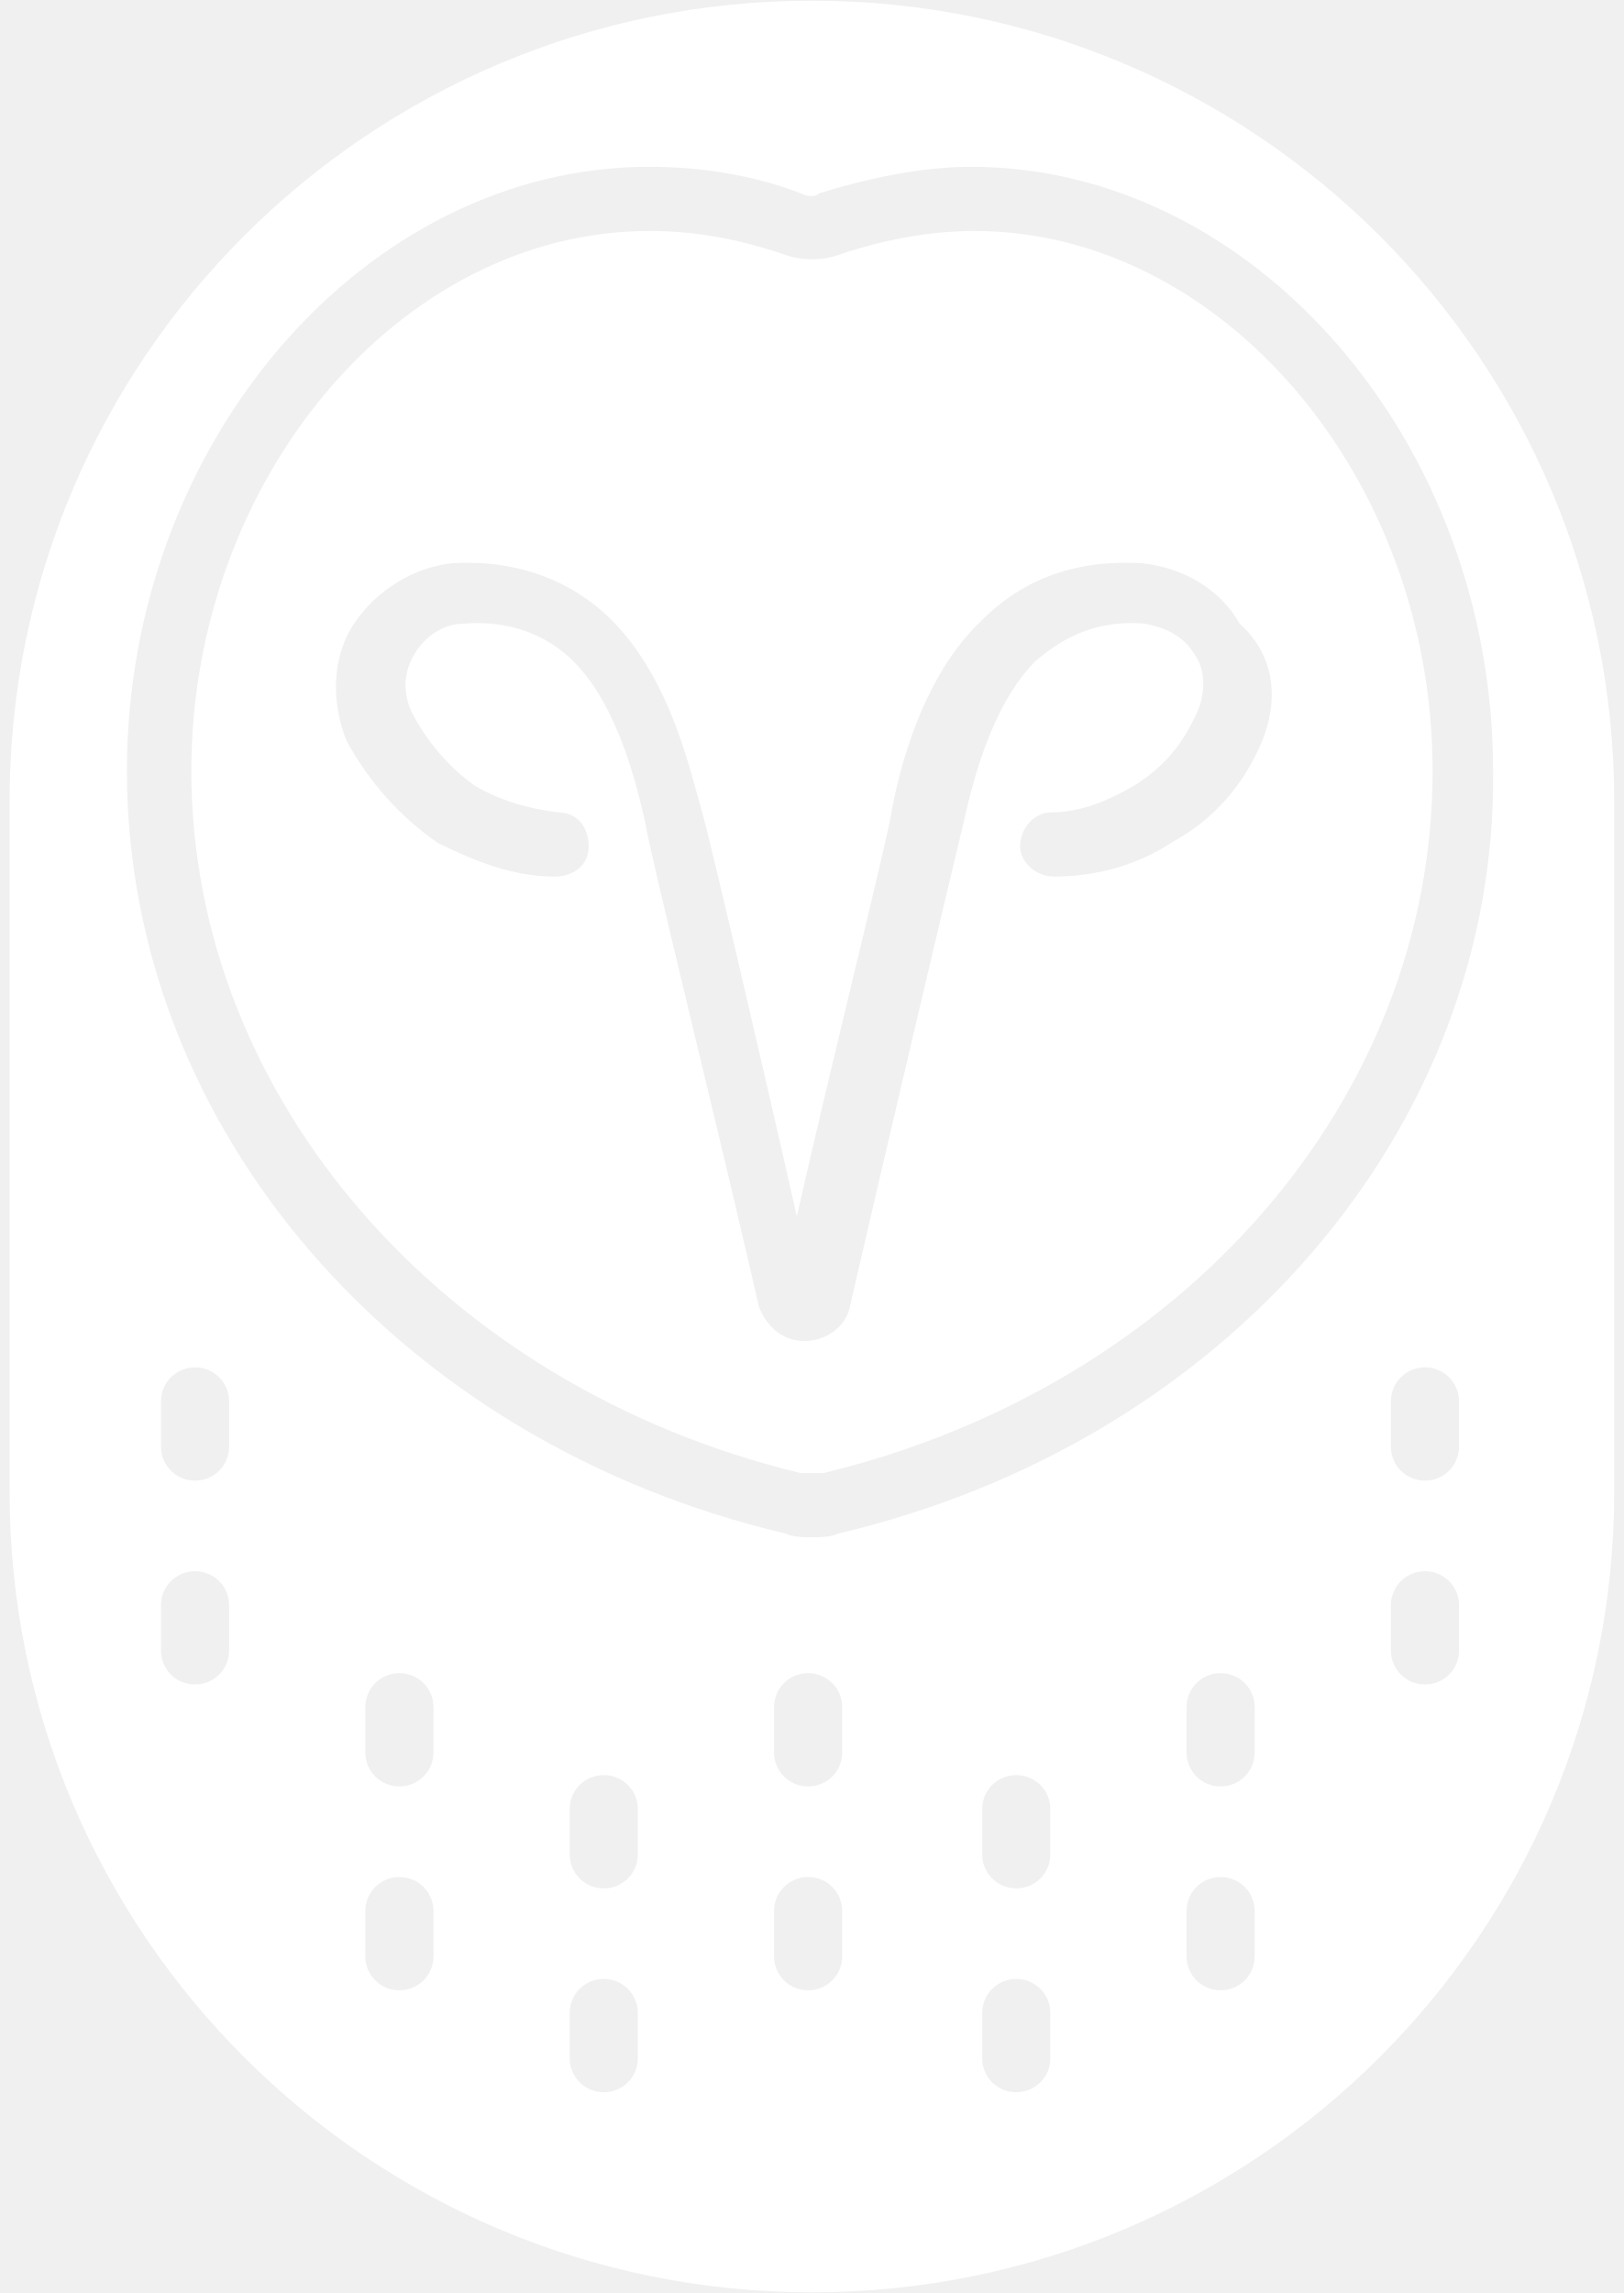
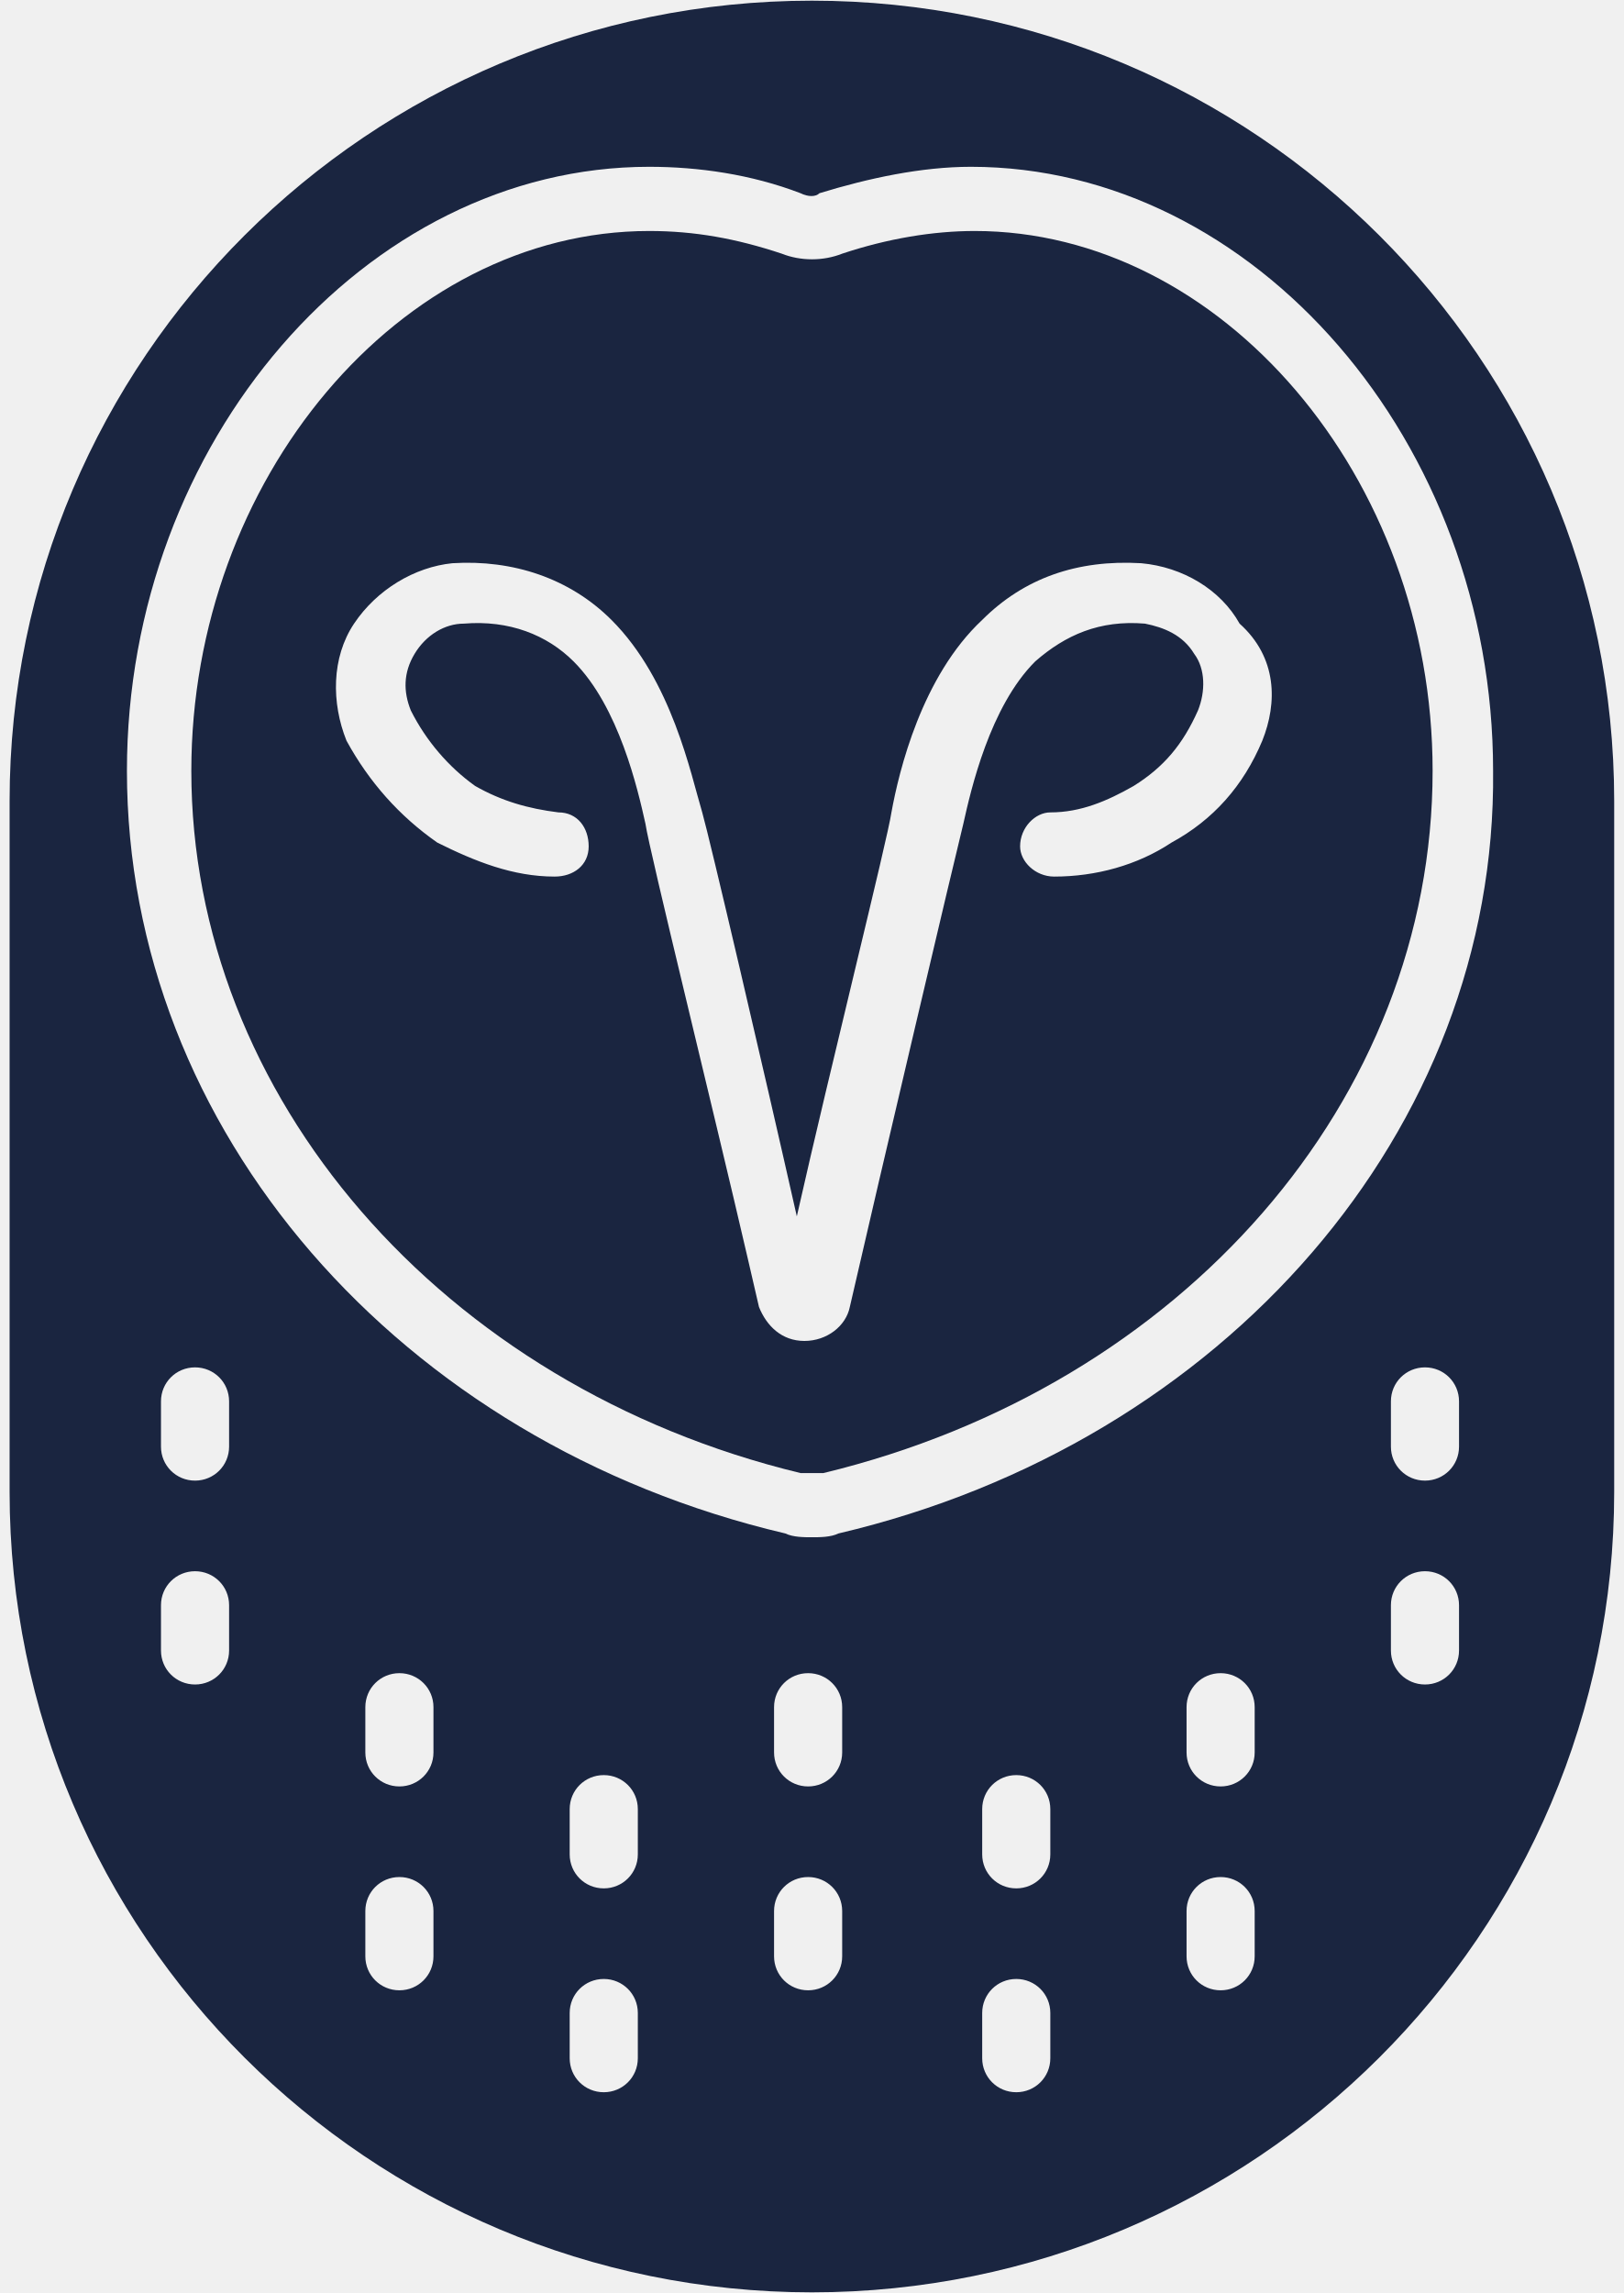
<svg xmlns="http://www.w3.org/2000/svg" width="34" height="48" version="1.2" baseProfile="tiny-ps" viewBox="0 0 1272 1817">
  <style>
		tspan { white-space:pre }
- 		.shp0 { fill: #ffffff } 
+ 		.shp0 { fill:#1A2540 } 
	</style>
  <path id="Layer" fill-rule="evenodd" class="shp0" d="M1127.95 610.84C1127.95 871.12 929.98 1098.48 645.03 1167.29C639.03 1167.29 633.03 1167.29 627.03 1167.29C342.08 1098.48 144.12 868.13 144.12 610.84C144.12 380.49 309.09 183.04 507.05 183.04C543.05 183.04 576.04 189.02 612.04 200.99C627.03 206.97 645.03 206.97 660.03 200.99C696.02 189.02 732.02 183.04 765.01 183.04C959.97 183.04 1127.95 377.49 1127.95 610.84ZM974.97 494.17C959.97 467.24 929.98 449.29 896.98 446.3C845.99 443.31 804 458.27 771.01 491.18C723.02 536.05 705.02 610.84 699.02 643.75C696.02 664.69 651.03 844.19 624.03 963.86C597.04 844.19 555.04 664.69 549.05 643.75C540.05 613.83 525.05 539.05 477.06 491.18C444.07 458.27 399.07 443.31 351.08 446.3C321.09 449.29 291.09 467.24 273.1 494.17C255.1 521.09 255.1 556.99 267.1 586.91C285.09 619.82 309.09 646.75 339.08 667.68C369.08 682.64 399.07 694.61 432.07 694.61C447.06 694.61 459.06 685.63 459.06 670.68C459.06 655.72 450.06 643.75 435.07 643.75C411.07 640.76 390.07 634.78 369.08 622.81C348.08 607.85 330.09 586.91 318.09 562.98C312.09 548.02 312.09 533.06 321.09 518.1C330.08 503.14 345.08 494.17 360.08 494.17C396.07 491.18 426.07 503.14 447.06 524.09C483.06 559.98 498.06 625.8 504.05 652.73C507.05 673.67 558.04 880.09 585.04 996.77L594.04 1035.66C600.04 1050.62 612.04 1062.58 630.03 1062.58C648.03 1062.58 663.02 1050.62 666.03 1035.66C690.02 930.95 750.01 676.66 756.01 652.73C762.01 625.8 777.01 559.98 813 524.09C837 503.14 863.99 491.18 899.98 494.17C914.98 497.16 929.98 503.14 938.98 518.1C947.98 530.07 947.98 548.02 941.98 562.98C929.98 589.9 914.98 607.85 890.99 622.81C869.99 634.78 849 643.75 825 643.75C813 643.75 801 655.72 801 670.68C801 682.64 813 694.61 828 694.61C860.99 694.61 893.99 685.63 920.98 667.68C953.97 649.74 977.97 622.81 992.97 586.91C1004.96 556.99 1004.96 521.09 974.97 494.17Z" />
  <path id="Layer" fill-rule="evenodd" class="shp0" d="M1271.87 634.77L1271.87 1182.24C1271.87 1532.26 986.92 1816.47 635.98 1816.47C285.04 1816.47 0.09 1532.26 0.09 1182.24L0.09 634.77C0.09 284.74 285.04 0.54 635.98 0.54C986.92 0.54 1271.87 284.74 1271.87 634.77ZM174.06 1271.99C174.06 1257.03 162.06 1245.06 147.07 1245.06C132.07 1245.06 120.07 1257.03 120.07 1271.99L120.07 1307.89C120.07 1322.85 132.07 1334.81 147.07 1334.81C162.06 1334.81 174.06 1322.85 174.06 1307.89L174.06 1271.99ZM1175.89 610.83C1175.89 350.56 986.92 132.17 761.96 132.17C722.96 132.17 680.97 141.15 641.98 153.11C638.98 156.1 632.98 156.1 626.98 153.11C587.99 138.15 546 132.17 507 132.17C282.04 132.17 93.08 350.56 93.08 610.83C93.08 895.04 309.04 1143.35 614.98 1215.15C620.99 1218.14 629.98 1218.14 635.98 1218.14C641.98 1218.14 650.98 1218.14 656.98 1215.15C962.93 1143.35 1178.89 895.04 1175.89 610.83ZM336.03 1514.31C336.03 1499.36 324.04 1487.39 309.04 1487.39C294.04 1487.39 282.04 1499.36 282.04 1514.31L282.04 1550.21C282.04 1565.17 294.04 1577.14 309.04 1577.14C324.04 1577.14 336.03 1565.17 336.03 1550.21L336.03 1514.31ZM336.03 1352.76C336.03 1337.81 324.04 1325.84 309.04 1325.84C294.04 1325.84 282.04 1337.81 282.04 1352.76L282.04 1388.67C282.04 1403.62 294.04 1415.59 309.04 1415.59C324.04 1415.59 336.03 1403.62 336.03 1388.67L336.03 1352.76ZM498.01 1595.09C498.01 1580.13 486.01 1568.16 471.01 1568.16C456.01 1568.16 444.01 1580.13 444.01 1595.09L444.01 1630.99C444.01 1645.94 456.01 1657.91 471.01 1657.91C486.01 1657.91 498.01 1645.94 498.01 1630.99L498.01 1595.09ZM498.01 1433.54C498.01 1418.58 486.01 1406.61 471.01 1406.61C456.01 1406.61 444.01 1418.58 444.01 1433.54L444.01 1469.44C444.01 1484.4 456.01 1496.37 471.01 1496.37C486.01 1496.37 498.01 1484.4 498.01 1469.44L498.01 1433.54ZM659.98 1514.31C659.98 1499.36 647.98 1487.39 632.98 1487.39C617.98 1487.39 605.99 1499.36 605.99 1514.31L605.99 1550.21C605.99 1565.17 617.98 1577.14 632.98 1577.14C647.98 1577.14 659.98 1565.17 659.98 1550.21L659.98 1514.31ZM659.98 1352.76C659.98 1337.81 647.98 1325.84 632.98 1325.84C617.98 1325.84 605.99 1337.81 605.99 1352.76L605.99 1388.67C605.99 1403.62 617.98 1415.59 632.98 1415.59C647.98 1415.59 659.98 1403.62 659.98 1388.67L659.98 1352.76ZM824.95 1595.09C824.95 1580.13 812.95 1568.16 797.95 1568.16C782.96 1568.16 770.96 1580.13 770.96 1595.09L770.96 1630.99C770.96 1645.94 782.96 1657.91 797.95 1657.91C812.95 1657.91 824.95 1645.94 824.95 1630.99L824.95 1595.09ZM824.95 1433.54C824.95 1418.58 812.95 1406.61 797.95 1406.61C782.96 1406.61 770.96 1418.58 770.96 1433.54L770.96 1469.44C770.96 1484.4 782.96 1496.37 797.95 1496.37C812.95 1496.37 824.95 1484.4 824.95 1469.44L824.95 1433.54ZM986.92 1514.31C986.92 1499.36 974.92 1487.39 959.92 1487.39C944.93 1487.39 932.93 1499.36 932.93 1514.31L932.93 1550.21C932.93 1565.17 944.93 1577.14 959.92 1577.14C974.92 1577.14 986.92 1565.17 986.92 1550.21L986.92 1514.31ZM986.92 1352.76C986.92 1337.81 974.92 1325.84 959.92 1325.84C944.93 1325.84 932.93 1337.81 932.93 1352.76L932.93 1388.67C932.93 1403.62 944.93 1415.59 959.92 1415.59C974.92 1415.59 986.92 1403.62 986.92 1388.67L986.92 1352.76ZM1148.89 1271.99C1148.89 1257.03 1136.89 1245.06 1121.9 1245.06C1106.9 1245.06 1094.9 1257.03 1094.9 1271.99L1094.9 1307.89C1094.9 1322.85 1106.9 1334.81 1121.9 1334.81C1136.89 1334.81 1148.89 1322.85 1148.89 1307.89L1148.89 1271.99ZM1148.89 1110.44C1148.89 1095.48 1136.89 1083.52 1121.9 1083.52C1106.9 1083.52 1094.9 1095.48 1094.9 1110.44L1094.9 1146.34C1094.9 1161.3 1106.9 1173.26 1121.9 1173.26C1136.89 1173.26 1148.89 1161.3 1148.89 1146.34L1148.89 1110.44ZM174.06 1110.44C174.06 1095.48 162.06 1083.52 147.07 1083.52C132.07 1083.52 120.07 1095.48 120.07 1110.44L120.07 1146.34C120.07 1161.3 132.07 1173.26 147.07 1173.26C162.06 1173.26 174.06 1161.3 174.06 1146.34L174.06 1110.44Z" />
</svg>
